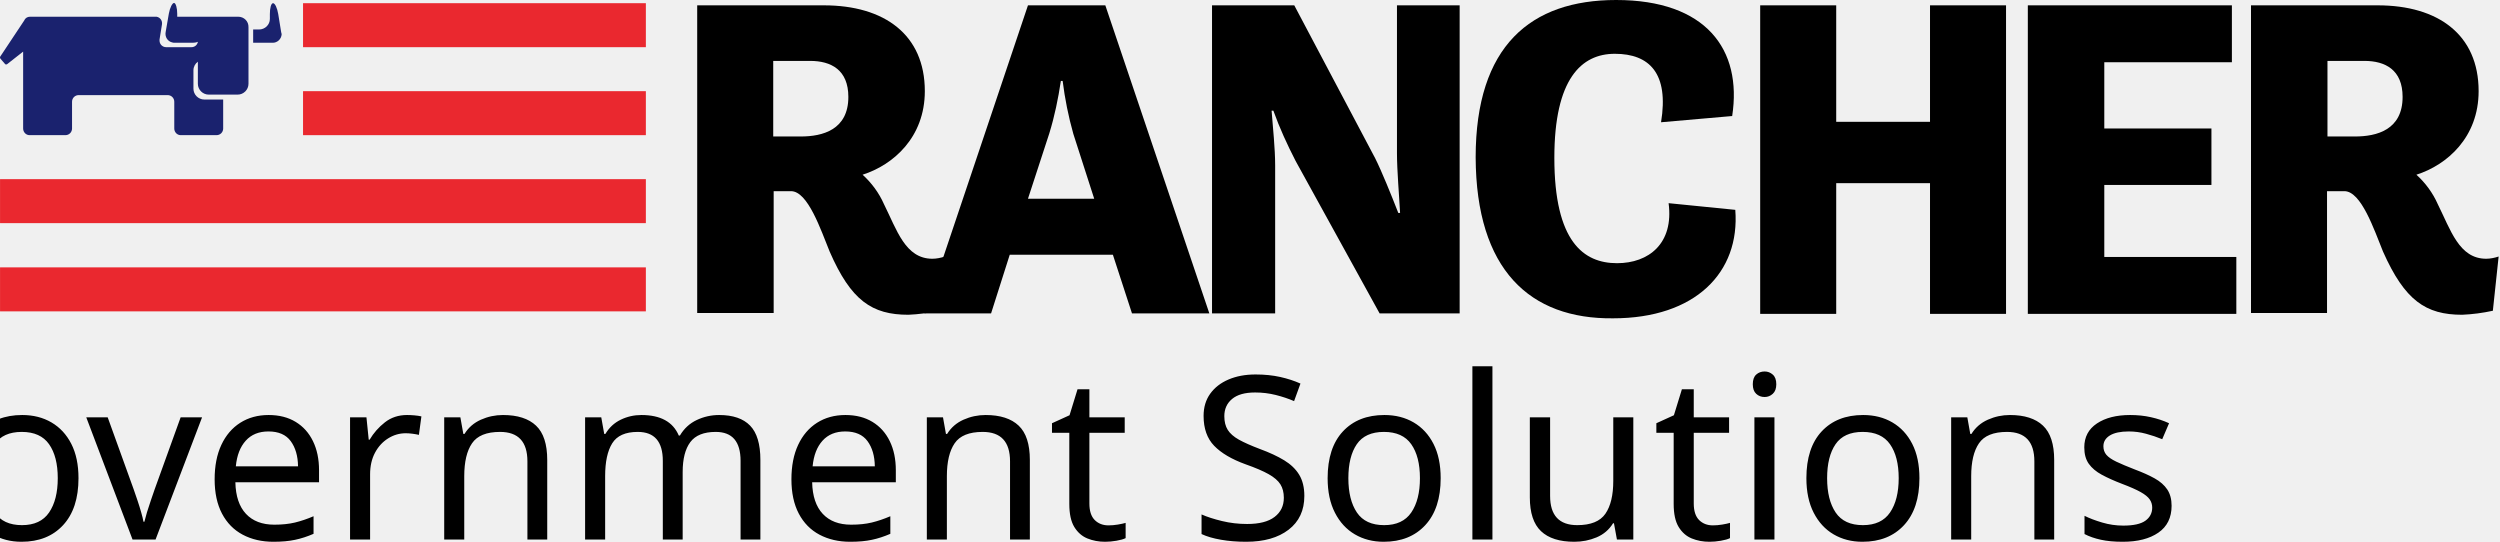
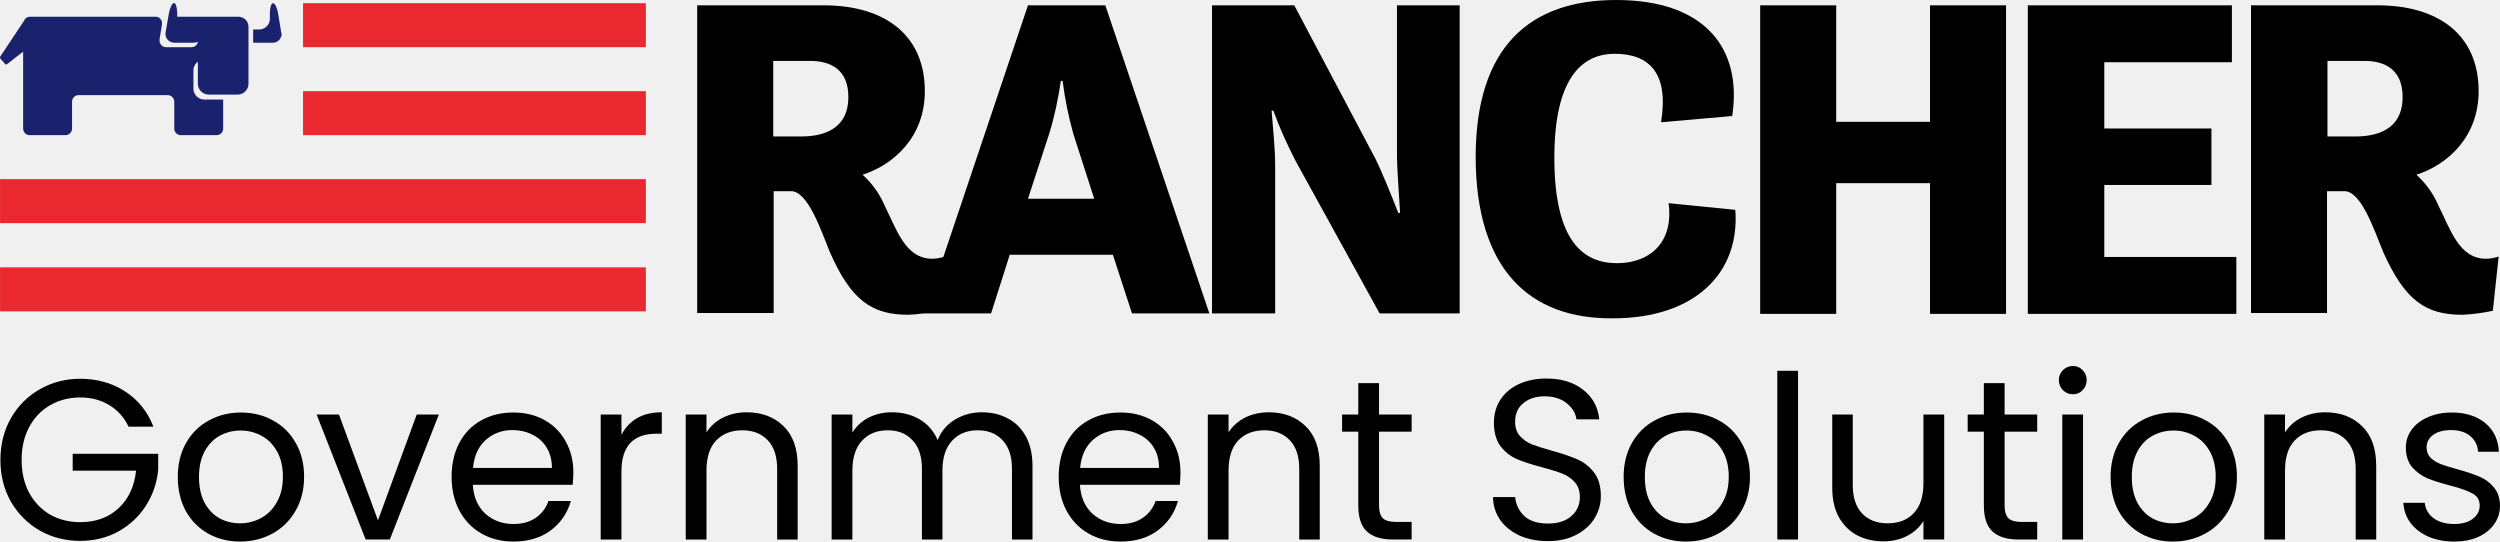
<svg xmlns="http://www.w3.org/2000/svg" width="269.162mm" height="58.306mm" viewBox="0 0 269.162 58.306" version="1.1" id="svg11196" xml:space="preserve">
  <defs id="defs11193" />
  <g id="layer1" transform="translate(-13.88041,-134.161)">
    <g id="Layer_2_1_" transform="matrix(0.2645833,0,0,0.2645833,13.8845,134.161)">
      <g id="Layer_1-2">
        <path class="st0" d="m 283.51,2.171 h 51.74 c 24.604,0 41.066,11.94 41.066,34.915 0,18.814 -12.845,30.031 -25.327,34.011 3.618,3.256 6.694,7.417 8.684,11.94 5.246,10.493 8.684,22.252 19.719,22.252 1.628,0 3.437,-0.362 5.065,-0.905 l -2.352,22.071 c -4.161,0.905 -8.322,1.447 -12.483,1.628 -14.835,0 -23.337,-5.789 -32.021,-25.689 -3.618,-8.865 -8.865,-24.604 -15.739,-24.604 h -7.055 V 127.36 H 283.691 V 2.171 Z m 31.116,22.614 v 30.754 h 11.216 c 8.865,0 19.357,-2.714 19.357,-16.101 0,-11.035 -7.055,-14.654 -15.558,-14.654 z" id="path12110" style="fill:#000000;fill-opacity:1;stroke-width:1.809" />
        <path class="st0" d="m 418.287,2.171 h 31.478 L 492.098,127.541 h -31.478 l -7.779,-23.88 h -41.971 l -7.598,23.88 h -27.136 z m 0,78.695 h 26.955 L 436.74,54.454 c -1.99,-7.055 -3.437,-14.292 -4.342,-21.528 h -0.724 c -1.085,7.236 -2.533,14.292 -4.704,21.347 z" id="path12112" style="fill:#000000;fill-opacity:1;stroke-width:1.809" />
        <path class="st0" d="m 493.364,2.171 h 33.287 l 32.925,62.233 c 2.714,5.427 6.513,14.835 9.407,22.252 h 0.724 C 569.346,79.6 568.441,69.469 568.441,62.233 V 2.171 h 25.508 V 127.541 H 561.386 L 527.194,65.489 c -3.437,-6.694 -6.513,-13.387 -9.045,-20.443 h -0.724 c 0.543,7.055 1.447,15.377 1.447,22.252 V 127.541 H 493.183 V 2.171 Z" id="path12114" style="fill:#000000;fill-opacity:1;stroke-width:1.809" />
        <path class="st0" d="M 600.462,64.042 C 600.462,18.634 622.895,0 657.629,0 c 36.544,0 51.378,20.081 47.217,47.217 l -28.945,2.533 c 3.256,-19.9 -4.704,-27.86 -18.814,-27.86 -13.568,0 -24.604,10.131 -24.604,42.333 0,34.192 11.94,42.875 25.508,42.875 12.845,0 23.156,-7.96 20.985,-24.423 l 27.136,2.714 c 1.99,25.508 -16.282,44.142 -49.75,44.142 -33.83,0.362 -55.72,-19.719 -55.901,-65.489" id="path12116" style="fill:#000000;fill-opacity:1;stroke-width:1.809" />
        <polygon class="st0" points="549.9,41.2 549.9,70.6 532.8,70.6 532.8,1.2 549.9,1.2 549.9,27.4 571,27.4 571,1.2 588.1,1.2 588.1,70.6 571,70.6 571,41.2 " id="polygon12118" style="fill:#000000;fill-opacity:1" transform="matrix(1.809087,0,0,1.809087,-247.6377,0)" />
        <polygon class="st0" points="639.9,57.8 639.9,70.6 593,70.6 593,1.2 638.9,1.2 638.9,14 610.2,14 610.2,28.9 634.3,28.9 634.3,41.6 610.2,41.6 610.2,57.8 " id="polygon12120" style="fill:#000000;fill-opacity:1" transform="matrix(1.809087,0,0,1.809087,-247.6377,0)" />
        <path class="st0" d="m 915.967,2.171 h 51.559 c 24.604,0 41.066,11.94 41.066,34.915 0,18.814 -12.845,30.031 -25.327,34.011 3.618,3.256 6.694,7.417 8.684,11.94 5.246,10.493 8.684,22.252 19.719,22.252 1.628,0 3.437,-0.362 5.066,-0.905 l -2.352,22.071 c -4.161,0.905 -8.322,1.447 -12.483,1.628 -14.835,0 -23.337,-5.789 -32.202,-25.689 -3.618,-8.865 -8.865,-24.604 -15.739,-24.604 h -7.055 v 49.569 h -30.935 z m 31.116,22.614 v 30.754 h 11.216 c 8.865,0 19.357,-2.714 19.357,-16.101 0,-11.035 -7.055,-14.654 -15.558,-14.654 z" id="path12122" style="fill:#000000;fill-opacity:1;stroke-width:1.809" />
        <rect x="123.3" y="1.3" class="st1" width="139.5" height="17.9" id="rect12138" style="fill:#ea282f;fill-opacity:1" />
        <rect x="123.3" y="37.1" class="st1" width="139.5" height="17.9" id="rect12140" style="fill:#ea282f;fill-opacity:1" />
        <rect y="72.9" class="st1" width="262.8" height="17.9" id="rect12142" x="0" style="fill:#ea282f;fill-opacity:1" />
        <rect y="108.8" class="st1" width="262.8" height="17.9" id="rect12144" x="0" style="fill:#ea282f;fill-opacity:1" />
        <path class="st2" d="m 114.4,13.1 -1.2,-7.4 c -0.4,-2.4 -1.3,-4.4 -2.1,-4.4 -0.8,0 -1.3,2 -1.3,4.4 v 2 c 0,2.4 -2,4.3 -4.4,4.3 H 103 v 5.4 h 7.8 c 2,0.1 3.7,-1.5 3.8,-3.5 -0.1,-0.3 -0.1,-0.6 -0.2,-0.8" id="path12146" style="fill:#1a226e;fill-opacity:1" />
        <path class="st2" d="M 96.9,6.8 H 72.5 c -0.1,0 -0.3,0 -0.4,0 V 5.6 c 0,-2.4 -0.6,-4.4 -1.3,-4.4 -0.7,0 -1.7,2 -2.1,4.3 L 67.4,13 c -0.4,2 0.8,3.9 2.8,4.3 0.3,0.1 0.6,0.1 0.9,0.1 h 7.3 c 0.7,0 1.4,-0.1 2.1,-0.4 -0.2,1.3 -1.3,2.2 -2.6,2.2 H 67.6 c -1.5,0 -2.7,-1.2 -2.7,-2.7 0,0 0,0 0,0 0,-0.1 0,-0.3 0,-0.4 l 1,-6.2 c 0.2,-1.5 -0.7,-2.8 -2.2,-3.1 0,0 0,0 0,0 -0.1,0 -0.3,0 -0.4,0 H 12.2 c -1.1,0 -2,0.6 -2.4,1.6 L 0.1,23 c -0.2,0.2 -0.1,0.6 0,0.8 L 2,26 c 0.2,0.3 0.6,0.3 0.9,0.1 L 9.4,21 v 31.3 c 0,1.5 1.2,2.7 2.6,2.7 0,0 0,0 0.1,0 h 14.5 c 1.5,0 2.7,-1.2 2.7,-2.7 V 41.4 c 0,-1.5 1.2,-2.7 2.7,-2.7 0,0 0,0 0,0 h 36.2 c 1.5,0 2.7,1.2 2.7,2.7 0,0 0,0 0,0 v 10.9 c 0,1.5 1.2,2.7 2.6,2.7 0,0 0,0 0.1,0 h 14.5 c 1.5,0 2.7,-1.2 2.7,-2.7 v 0 -11.8 h -7.7 c -2.4,0 -4.4,-2 -4.4,-4.4 0,0 0,0 0,0 v -7.5 c 0,-1.4 0.7,-2.7 1.8,-3.5 v 9 c 0,2.4 2,4.4 4.4,4.4 h 11.8 c 2.4,0 4.4,-2 4.4,-4.4 v -23 C 101.2,8.7 99.3,6.8 96.9,6.8" id="path12148" style="fill:#1a226e;fill-opacity:1" />
-         <text xml:space="preserve" style="font-style:normal;font-variant:normal;font-weight:bold;font-stretch:normal;font-size:92.77px;font-family:'Poppins ExtraBold';-inkscape-font-specification:'Poppins ExtraBold,  Bold';text-align:center;text-anchor:middle;fill:#ea282f;fill-opacity:1;stroke:#ffffff;stroke-width:0" x="509.095" y="219.534" id="text15513">
-           <tspan id="tspan15511" x="509.095" y="219.534" style="font-style:normal;font-variant:normal;font-weight:normal;font-stretch:normal;font-family:Poppins;-inkscape-font-specification:Poppins;fill:#000000;fill-opacity:1;stroke-width:0">Government Solutions</tspan>
-         </text>
+         <g aria-label="Government Solutions" id="text15513" style="font-weight:bold;font-size:92.77px;font-family:'Poppins ExtraBold';-inkscape-font-specification:'Poppins ExtraBold,  Bold';text-align:center;text-anchor:middle;fill:#ea282f;stroke:#ffffff;stroke-width:0">
+           <path d="m 52.294,173.612 q -2.69,-5.659 -7.793,-8.72 -5.102,-3.154 -11.875,-3.154 -6.772,0 -12.246,3.154 -5.381,3.061 -8.535,8.906 -3.061,5.752 -3.061,13.359 0,7.607 3.061,13.359 3.154,5.752 8.535,8.906 5.473,3.061 12.246,3.061 9.463,0 15.585,-5.659 6.123,-5.659 7.143,-15.307 H 29.565 v -6.865 H 64.354 v 6.494 q -0.742,7.978 -5.01,14.658 -4.267,6.587 -11.225,10.483 -6.958,3.804 -15.493,3.804 -8.999,0 -16.42,-4.175 -7.422,-4.267 -11.782,-11.782 -4.267,-7.514 -4.267,-16.977 0,-9.463 4.267,-16.977 4.36,-7.607 11.782,-11.782 7.422,-4.267 16.42,-4.267 10.298,0 18.183,5.102 7.978,5.102 11.596,14.379 z" style="font-weight:normal;font-family:Poppins;-inkscape-font-specification:Poppins;fill:#000000" id="path56057" />
+           <path d="m 97.659,220.369 q -7.143,0 -12.988,-3.247 -5.752,-3.247 -9.092,-9.184 -3.247,-6.03 -3.247,-13.916 0,-7.793 3.34,-13.73 3.433,-6.03 9.277,-9.184 5.845,-3.247 13.081,-3.247 7.236,0 13.081,3.247 5.845,3.154 9.184,9.092 3.433,5.937 3.433,13.823 0,7.885 -3.525,13.916 -3.433,5.937 -9.37,9.184 -5.937,3.247 -13.173,3.247 z m 0,-7.422 q 4.546,0 8.535,-2.134 3.989,-2.134 6.401,-6.401 2.505,-4.267 2.505,-10.39 0,-6.123 -2.412,-10.39 -2.412,-4.267 -6.308,-6.308 -3.896,-2.134 -8.442,-2.134 -4.639,0 -8.535,2.134 -3.804,2.041 -6.123,6.308 -2.319,4.267 -2.319,10.39 0,6.216 2.226,10.483 2.319,4.267 6.123,6.401 3.804,2.041 8.349,2.041 z" style="font-weight:normal;font-family:Poppins;-inkscape-font-specification:Poppins;fill:#000000" id="path56059" />
+           <path d="m 153.785,211.741 15.771,-43.046 h 8.999 l -19.946,50.838 h -9.834 l -19.946,-50.838 h 9.092 z" style="font-weight:normal;font-family:Poppins;-inkscape-font-specification:Poppins;fill:#000000" id="path56061" />
+           <path d="m 233.289,192.166 q 0,2.412 -0.278,5.102 h -40.633 q 0.464,7.514 5.102,11.782 4.731,4.175 11.411,4.175 5.473,0 9.092,-2.505 3.711,-2.598 5.195,-6.865 h 9.092 q -2.041,7.329 -8.164,11.967 -6.123,4.546 -15.214,4.546 -7.236,0 -12.988,-3.247 -5.659,-3.247 -8.906,-9.184 -3.247,-6.03 -3.247,-13.916 0,-7.886 3.154,-13.823 3.154,-5.937 8.813,-9.092 5.752,-3.247 13.173,-3.247 7.236,0 12.802,3.154 5.566,3.154 8.535,8.72 3.061,5.473 3.061,12.431 z m -8.72,-1.763 q 0,-4.824 -2.134,-8.257 -2.134,-3.525 -5.845,-5.288 -3.618,-1.855 -8.071,-1.855 -6.401,0 -10.947,4.082 -4.453,4.082 -5.102,11.318 z" style="font-weight:normal;font-family:Poppins;-inkscape-font-specification:Poppins;fill:#000000" id="path56063" />
+           <path d="m 252.863,176.952 q 2.226,-4.36 6.308,-6.772 4.175,-2.412 10.112,-2.412 v 8.72 h -2.227 q -14.194,0 -14.194,15.4 v 27.646 h -8.442 v -50.838 h 8.442 z" style="font-weight:normal;font-family:Poppins;-inkscape-font-specification:Poppins;fill:#000000" id="path56065" />
+           <path d="m 303.794,167.768 q 9.277,0 15.029,5.659 5.752,5.566 5.752,16.142 v 29.965 h -8.349 v -28.759 q 0,-7.607 -3.804,-11.596 -3.804,-4.082 -10.39,-4.082 -6.679,0 -10.669,4.175 -3.896,4.175 -3.896,12.153 v 28.109 h -8.442 v -50.838 h 8.442 v 7.236 q 2.505,-3.896 6.772,-6.03 4.36,-2.134 9.555,-2.134 z" style="font-weight:normal;font-family:Poppins;-inkscape-font-specification:Poppins;fill:#000000" id="path56067" />
+           <path d="m 399.533,167.768 q 5.937,0 10.576,2.505 4.639,2.412 7.329,7.329 2.69,4.917 2.69,11.967 v 29.965 h -8.349 v -28.759 q 0,-7.607 -3.804,-11.596 -3.711,-4.082 -10.112,-4.082 -6.587,0 -10.483,4.267 -3.896,4.175 -3.896,12.153 v 28.017 h -8.349 v -28.759 q 0,-7.607 -3.804,-11.596 -3.711,-4.082 -10.112,-4.082 -6.587,0 -10.483,4.267 -3.896,4.175 -3.896,12.153 v 28.017 h -8.442 v -50.838 h 8.442 v 7.329 q 2.505,-3.989 6.679,-6.123 4.267,-2.134 9.37,-2.134 6.401,0 11.318,2.876 4.917,2.876 7.329,8.442 2.134,-5.381 7.051,-8.349 4.917,-2.969 10.947,-2.969 z" style="font-weight:normal;font-family:Poppins;-inkscape-font-specification:Poppins;fill:#000000" id="path56069" />
+           <path d="m 480.336,192.166 q 0,2.412 -0.278,5.102 H 439.425 q 0.464,7.514 5.102,11.782 4.731,4.175 11.411,4.175 5.473,0 9.092,-2.505 3.711,-2.598 5.195,-6.865 h 9.092 q -2.041,7.329 -8.164,11.967 -6.123,4.546 -15.214,4.546 -7.236,0 -12.988,-3.247 -5.659,-3.247 -8.906,-9.184 -3.247,-6.03 -3.247,-13.916 0,-7.886 3.154,-13.823 3.154,-5.937 8.813,-9.092 5.752,-3.247 13.173,-3.247 7.236,0 12.802,3.154 5.566,3.154 8.535,8.72 3.061,5.473 3.061,12.431 z m -8.72,-1.763 q 0,-4.824 -2.134,-8.257 -2.134,-3.525 -5.845,-5.288 -3.618,-1.855 -8.071,-1.855 -6.401,0 -10.947,4.082 -4.453,4.082 -5.102,11.318 z" style="font-weight:normal;font-family:Poppins;-inkscape-font-specification:Poppins;fill:#000000" id="path56071" />
+           <path d="m 516.239,167.768 q 9.277,0 15.029,5.659 5.752,5.566 5.752,16.142 v 29.965 h -8.349 v -28.759 q 0,-7.607 -3.804,-11.596 -3.804,-4.082 -10.39,-4.082 -6.679,0 -10.669,4.175 -3.896,4.175 -3.896,12.153 v 28.109 h -8.442 v -50.838 h 8.442 v 7.236 q 2.505,-3.896 6.772,-6.03 4.36,-2.134 9.555,-2.134 z" style="font-weight:normal;font-family:Poppins;-inkscape-font-specification:Poppins;fill:#000000" id="path56073" />
+           <path d="m 561.139,175.653 v 29.965 q 0,3.711 1.577,5.288 1.577,1.484 5.473,1.484 h 6.216 v 7.143 h -7.607 q -7.051,0 -10.576,-3.247 -3.525,-3.247 -3.525,-10.669 v -29.965 h -6.587 v -6.958 h 6.587 v -12.802 h 8.442 v 12.802 h 13.266 v 6.958 z" style="font-weight:normal;font-family:Poppins;-inkscape-font-specification:Poppins;fill:#000000" id="path56075" />
+           <path d="m 629.882,220.183 q -6.401,0 -11.504,-2.226 -5.01,-2.319 -7.886,-6.308 -2.876,-4.082 -2.969,-9.37 h 8.999 q 0.464,4.546 3.711,7.7 3.34,3.061 9.648,3.061 6.03,0 9.463,-2.969 3.525,-3.061 3.525,-7.793 0,-3.711 -2.041,-6.03 -2.041,-2.319 -5.102,-3.525 -3.061,-1.206 -8.257,-2.598 -6.401,-1.67 -10.298,-3.34 -3.804,-1.67 -6.587,-5.195 -2.69,-3.618 -2.69,-9.648 0,-5.288 2.69,-9.37 2.69,-4.082 7.514,-6.308 4.917,-2.226 11.225,-2.226 9.092,0 14.843,4.546 5.845,4.546 6.587,12.06 h -9.277 q -0.464,-3.711 -3.896,-6.494 -3.433,-2.876 -9.092,-2.876 -5.288,0 -8.628,2.783 -3.34,2.69 -3.34,7.607 0,3.525 1.948,5.752 2.041,2.226 4.917,3.433 2.969,1.113 8.257,2.598 6.401,1.763 10.298,3.525 3.896,1.67 6.679,5.288 2.783,3.525 2.783,9.648 0,4.731 -2.505,8.906 -2.505,4.175 -7.422,6.772 -4.917,2.598 -11.596,2.598 z" style="font-weight:normal;font-family:Poppins;-inkscape-font-specification:Poppins;fill:#000000" id="path56077" />
+           <path d="m 686.008,220.369 q -7.143,0 -12.988,-3.247 -5.752,-3.247 -9.091,-9.184 -3.247,-6.03 -3.247,-13.916 0,-7.793 3.34,-13.73 3.433,-6.03 9.277,-9.184 5.845,-3.247 13.081,-3.247 7.236,0 13.081,3.247 5.845,3.154 9.184,9.092 3.433,5.937 3.433,13.823 0,7.885 -3.525,13.916 -3.433,5.937 -9.37,9.184 -5.937,3.247 -13.173,3.247 z m 0,-7.422 q 4.546,0 8.535,-2.134 3.989,-2.134 6.401,-6.401 2.505,-4.267 2.505,-10.39 0,-6.123 -2.412,-10.39 -2.412,-4.267 -6.308,-6.308 -3.896,-2.134 -8.442,-2.134 -4.639,0 -8.535,2.134 -3.804,2.041 -6.123,6.308 -2.319,4.267 -2.319,10.39 0,6.216 2.227,10.483 2.319,4.267 6.123,6.401 3.804,2.041 8.349,2.041 z" style="font-weight:normal;font-family:Poppins;-inkscape-font-specification:Poppins;fill:#000000" id="path56079" />
+           <path d="m 731.651,150.883 v 68.65 h -8.442 v -68.65 z" style="font-weight:normal;font-family:Poppins;-inkscape-font-specification:Poppins;fill:#000000" id="path56081" />
+           <path d="m 791.117,168.695 v 50.838 h -8.442 v -7.514 q -2.412,3.896 -6.772,6.123 -4.267,2.134 -9.463,2.134 -5.937,0 -10.669,-2.412 -4.731,-2.505 -7.514,-7.422 -2.69,-4.917 -2.69,-11.967 v -29.779 h 8.349 v 28.666 q 0,7.514 3.804,11.596 3.804,3.989 10.39,3.989 6.772,0 10.669,-4.175 3.896,-4.175 3.896,-12.153 v -27.924 z" style="font-weight:normal;font-family:Poppins;-inkscape-font-specification:Poppins;fill:#000000" id="path56083" />
+           <path d="m 815.701,175.653 v 29.965 q 0,3.711 1.577,5.288 1.577,1.484 5.473,1.484 h 6.216 v 7.143 H 821.36 q -7.051,0 -10.576,-3.247 -3.525,-3.247 -3.525,-10.669 v -29.965 h -6.587 v -6.958 h 6.587 v -12.802 h 8.442 v 12.802 h 13.266 v 6.958 z" style="font-weight:normal;font-family:Poppins;-inkscape-font-specification:Poppins;fill:#000000" id="path56085" />
+           <path d="m 843.532,160.439 q -2.412,0 -4.082,-1.67 -1.67,-1.67 -1.67,-4.082 0,-2.412 1.67,-4.082 1.67,-1.67 4.082,-1.67 2.319,0 3.896,1.67 1.67,1.67 1.67,4.082 0,2.412 -1.67,4.082 -1.577,1.67 -3.896,1.67 z m 4.082,8.257 v 50.838 h -8.442 v -50.838 z" style="font-weight:normal;font-family:Poppins;-inkscape-font-specification:Poppins;fill:#000000" id="path56087" />
+           <path d="m 884.165,220.369 q -7.143,0 -12.988,-3.247 -5.752,-3.247 -9.092,-9.184 -3.247,-6.03 -3.247,-13.916 0,-7.793 3.34,-13.73 3.433,-6.03 9.277,-9.184 5.845,-3.247 13.081,-3.247 7.236,0 13.081,3.247 5.845,3.154 9.184,9.092 3.433,5.937 3.433,13.823 0,7.885 -3.525,13.916 -3.433,5.937 -9.37,9.184 -5.937,3.247 -13.173,3.247 z m 0,-7.422 q 4.546,0 8.535,-2.134 3.989,-2.134 6.401,-6.401 2.505,-4.267 2.505,-10.39 0,-6.123 -2.412,-10.39 -2.412,-4.267 -6.308,-6.308 -3.896,-2.134 -8.442,-2.134 -4.639,0 -8.535,2.134 -3.804,2.041 -6.123,6.308 -2.319,4.267 -2.319,10.39 0,6.216 2.226,10.483 2.319,4.267 6.123,6.401 3.804,2.041 8.349,2.041 z" style="font-weight:normal;font-family:Poppins;-inkscape-font-specification:Poppins;fill:#000000" id="path56089" />
+           <path d="m 946.136,167.768 q 9.277,0 15.029,5.659 5.752,5.566 5.752,16.142 v 29.965 h -8.349 v -28.759 q 0,-7.607 -3.804,-11.596 -3.804,-4.082 -10.39,-4.082 -6.679,0 -10.669,4.175 -3.896,4.175 -3.896,12.153 v 28.109 h -8.442 v -50.838 h 8.442 v 7.236 q 2.505,-3.896 6.772,-6.03 4.36,-2.134 9.555,-2.134 z" style="font-weight:normal;font-family:Poppins;-inkscape-font-specification:Poppins;fill:#000000" id="path56091" />
+           <path d="m 998.737,220.369 q -5.845,0 -10.483,-1.948 -4.639,-2.041 -7.329,-5.566 -2.69,-3.618 -2.969,-8.257 h 8.72 q 0.371,3.804 3.525,6.216 3.247,2.412 8.442,2.412 4.824,0 7.607,-2.134 2.783,-2.134 2.783,-5.381 0,-3.34 -2.969,-4.917 -2.969,-1.67 -9.184,-3.247 -5.659,-1.484 -9.277,-2.969 -3.525,-1.577 -6.123,-4.546 -2.505,-3.061 -2.505,-7.978 0,-3.896 2.319,-7.143 2.319,-3.247 6.587,-5.102 4.267,-1.948 9.741,-1.948 8.442,0 13.637,4.267 5.195,4.267 5.566,11.689 h -8.442 q -0.278,-3.989 -3.247,-6.401 -2.876,-2.412 -7.793,-2.412 -4.546,0 -7.236,1.948 -2.69,1.948 -2.69,5.102 0,2.505 1.577,4.175 1.67,1.577 4.082,2.598 2.505,0.928 6.865,2.134 5.473,1.484 8.906,2.969 3.433,1.392 5.845,4.267 2.505,2.876 2.598,7.514 0,4.175 -2.319,7.514 -2.319,3.34 -6.587,5.288 -4.175,1.855 -9.648,1.855 z" style="font-weight:normal;font-family:Poppins;-inkscape-font-specification:Poppins;fill:#000000" id="path56093" />
+         </g>
      </g>
    </g>
  </g>
  <style type="text/css" id="style12108">
	.st0{fill:#59595B;}
	.st1{fill:#F15354;}
	.st2{fill:#0575A7;}
</style>
</svg>
